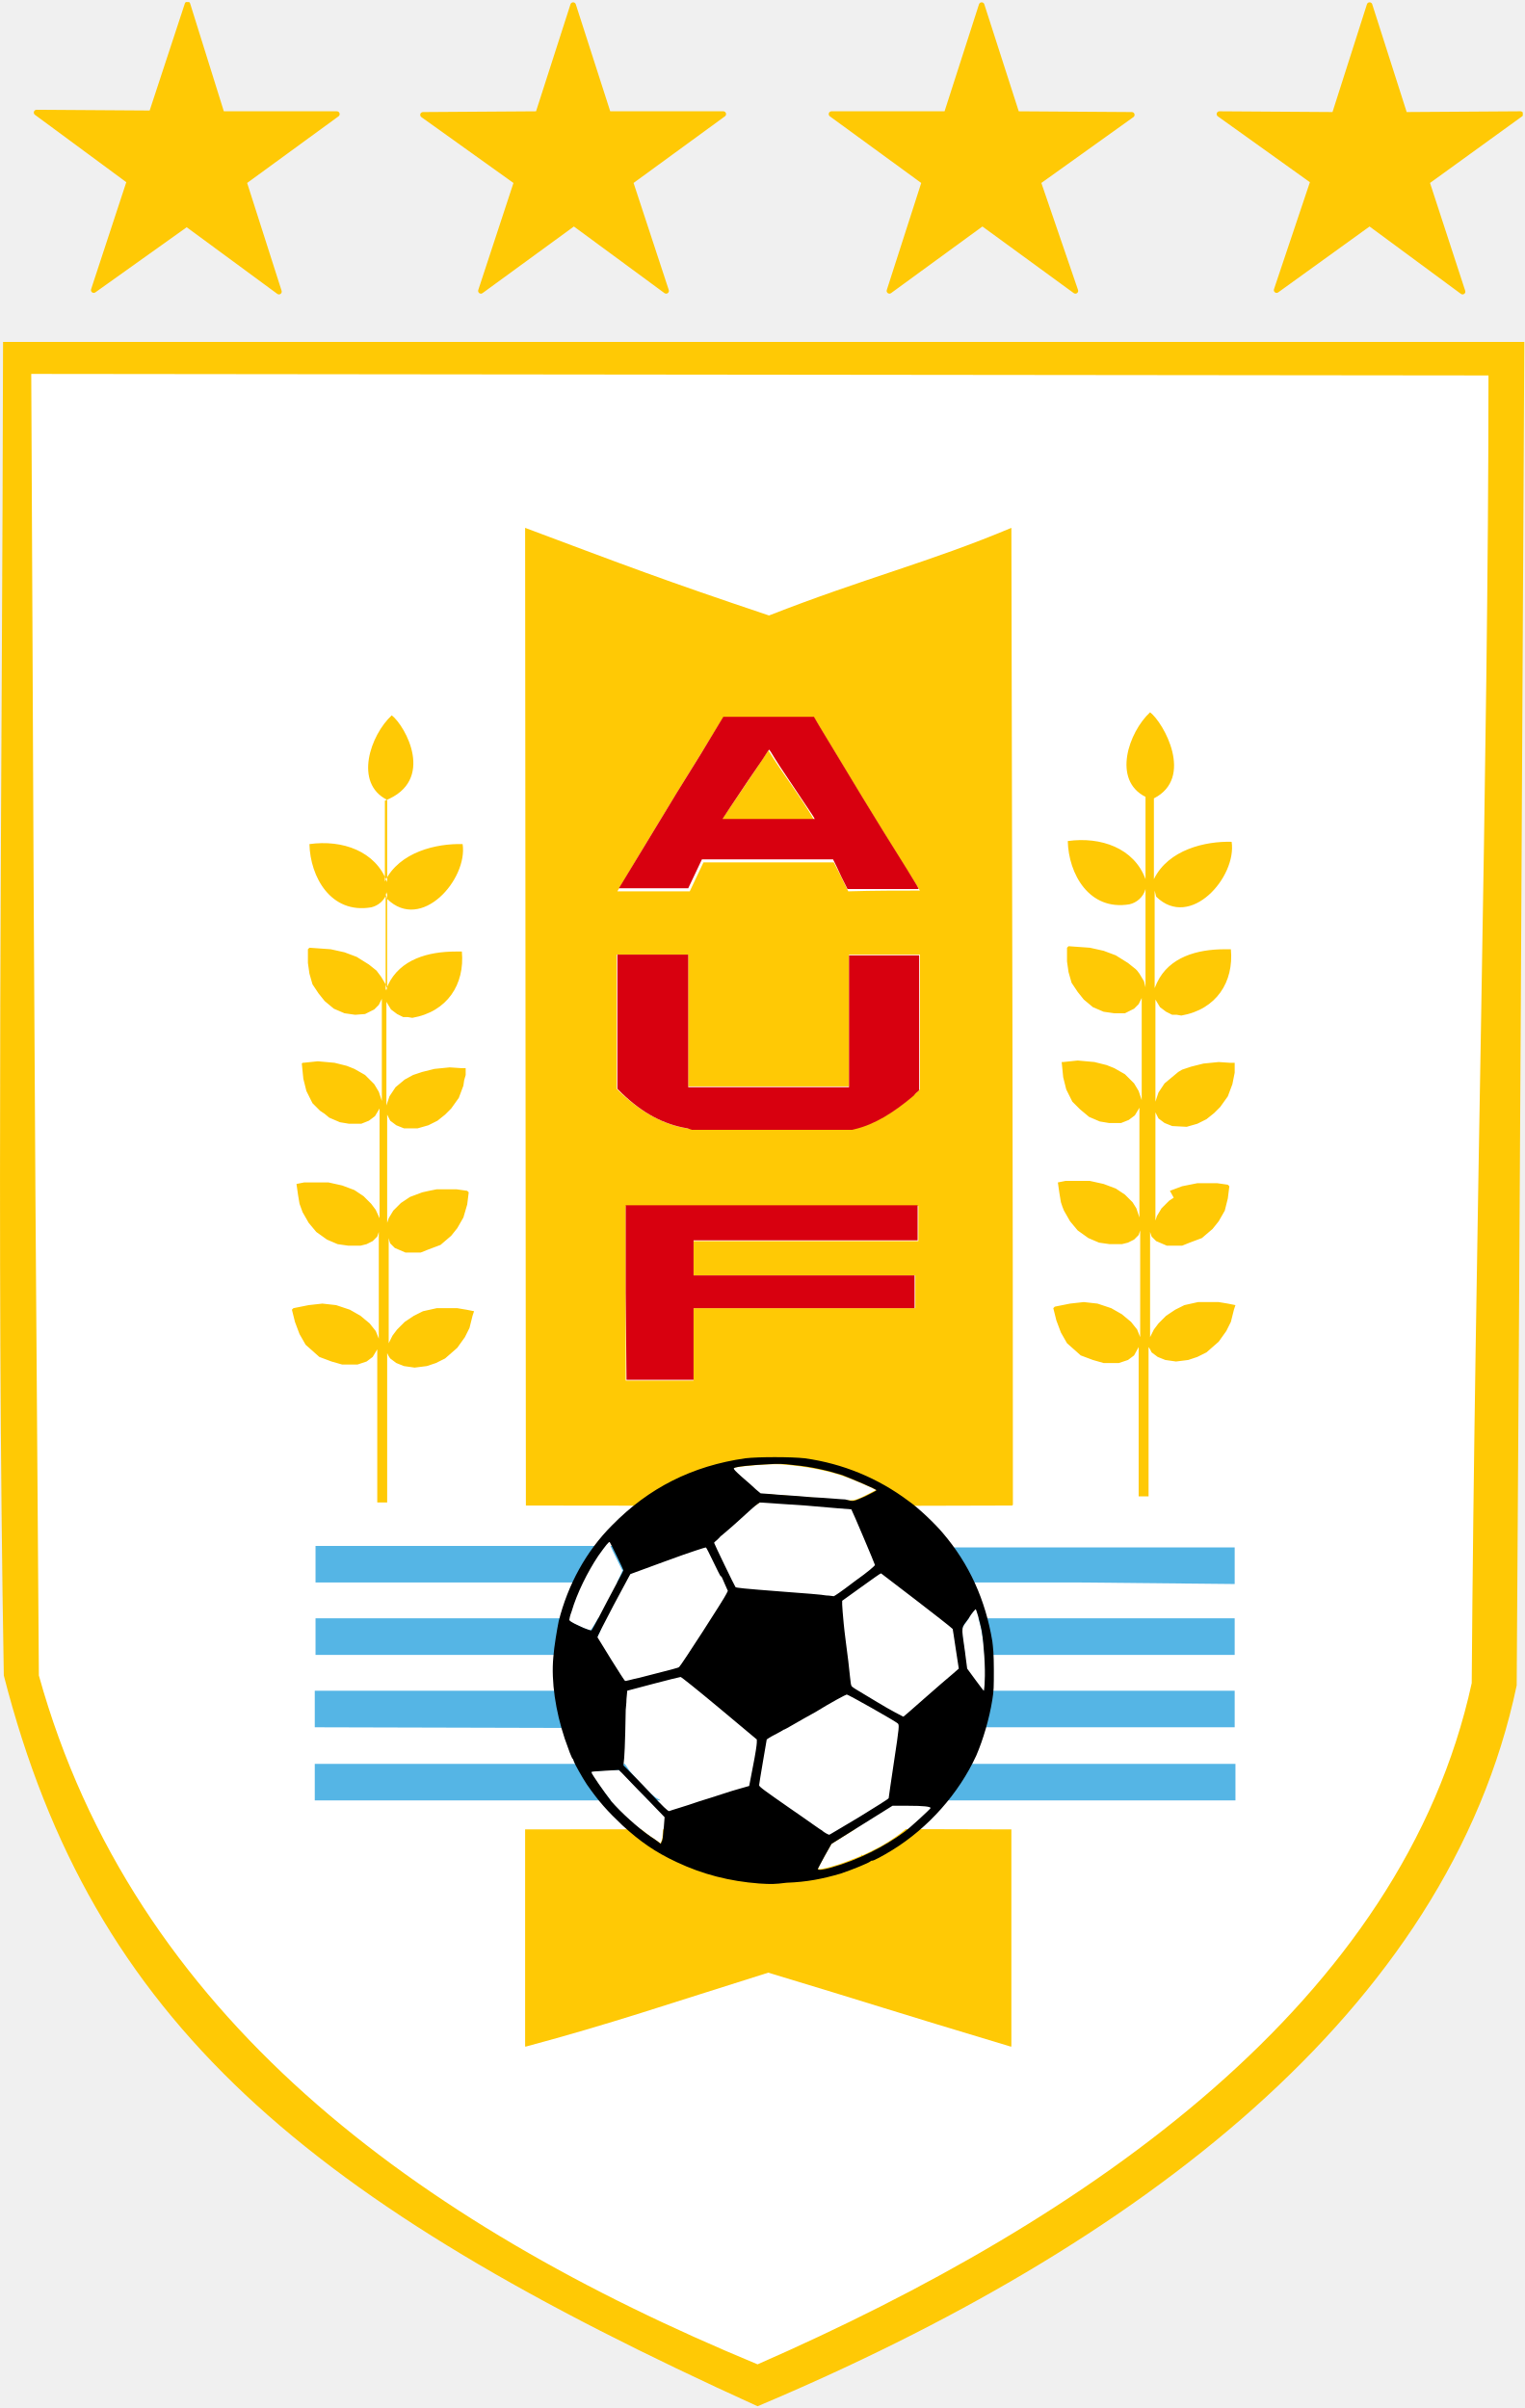
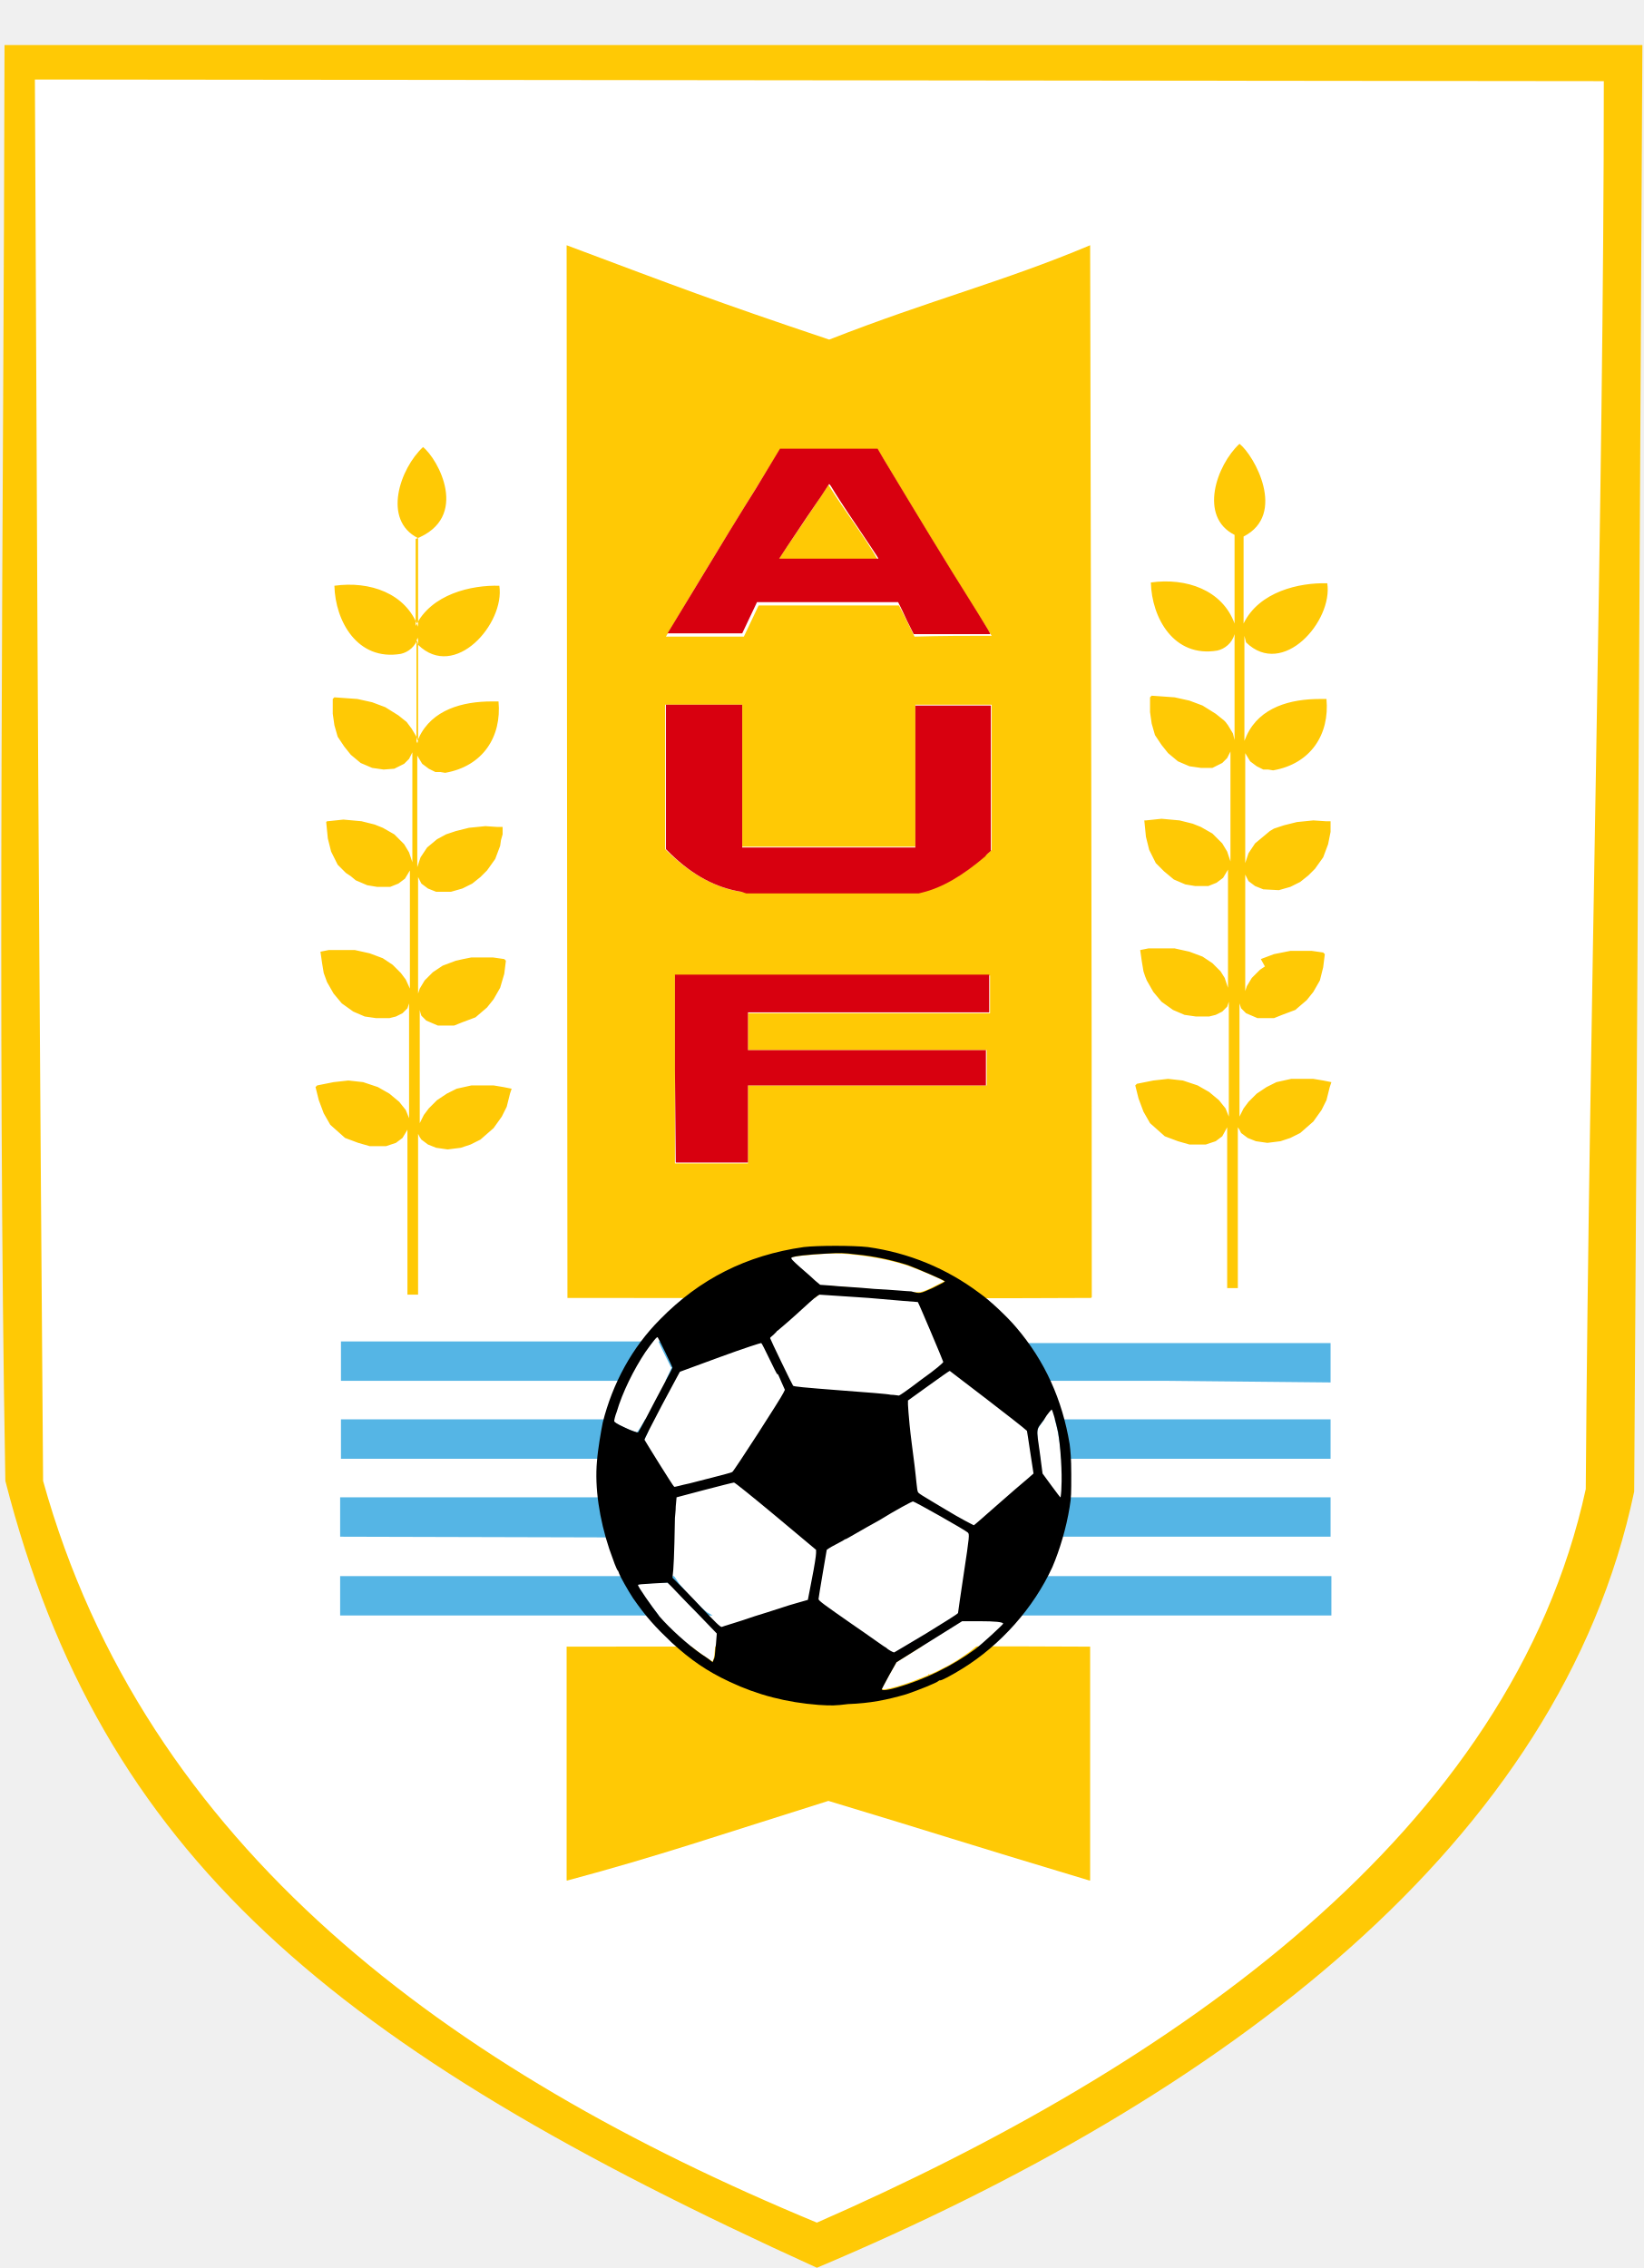
- <svg xmlns="http://www.w3.org/2000/svg" xmlns:xlink="http://www.w3.org/1999/xlink" viewBox="180.00 42.03 200.00 315.60" width="200" height="316" xml:space="preserve" id="katman_1" x="0" y="0" version="1.0">
-   <style data-source="https://football-logos.cc">.st0{fill:#fff}.st1{fill:#ffc905}.st3{fill:#d8000f}.st5{fill:#ffc905;stroke:#ffc905;stroke-width:.73;stroke-linejoin:round}</style>
-   <path d="M182.6 261.6c-.3-56.3.2-124.1-.7-173 69.4.4 122.8 0 195.5.5-.6 61.2-.2 107.6-1 173.9-8.6 35.5-60.9 79.3-96.2 91.5-61.3-13.4-94.2-81.6-97.6-92.9" class="st0" />
-   <path d="M279.4 357.6c-59-26.8-87.2-50.2-98.9-95.9-1-56.8-.2-118.2-.1-175H380c-.3 58.8-.6 117.5-1 176.3-9 42.9-50 73.7-99.6 94.6m93.7-94.9c.4-56.7 2.2-121.2 2.2-171.6l-191.2-.2c.3 56.3.2 65.7 1 170.8 12.4 44.6 49.4 71.8 94.3 90.4 43.6-19.1 84.6-47.6 93.7-89.4" class="st1" />
-   <path d="m248.9 111.1.1 128.3c21.3 0 42.5.1 63.8 0l.1-.1c0-40.9-.1-87.3-.2-128.2-10.7 4.5-19.3 6.6-31.8 11.5-14-4.7-18.4-6.4-32-11.5m82 24.2c-2.8 2.6-5 8.9-.6 11.1v10.8c-1.5-4.1-5.9-5.6-10.2-5 .1 4.3 2.8 9.2 8.1 8.3.9-.2 1.8-.9 2.1-2v12.9l-.1-.4-.1-.4-.3-.5-.3-.5-.3-.4-.2-.2-.5-.4-.5-.4-.8-.5-.8-.5-.8-.3-.8-.3-.9-.2-.9-.2-1.4-.1-1.4-.1-.1.1-.1.1v1.8l.1.7.1.7.2.7.2.7.4.6.4.6.4.5.4.5.6.5.6.5.7.3.7.3.7.1.7.1h1.4l.6-.3.6-.3.3-.3.3-.3.2-.4.2-.4v13.4l-.2-.6-.2-.6-.3-.5-.3-.5-.6-.6-.6-.6-.7-.4-.7-.4-.5-.2-.5-.2-.8-.2-.8-.2-1.1-.1-1.1-.1-1.9.2h-.2l.1 1 .1 1 .2.8.2.8.4.8.4.8.5.5.5.5.6.5.6.5.7.3.7.3.6.1.6.1h1.6l.5-.2.5-.2.4-.3.4-.3.3-.5.3-.5v14.4l-.2-.6-.2-.6-.5-.8-.5-.5-.5-.5-.6-.4-.6-.4-.8-.3-.8-.3-.9-.2-.9-.2h-3.2l-.5.1-.5.1.1.7.1.7.1.6.1.6.2.6.2.5.4.7.4.7.5.6.5.6.7.5.7.5.7.3.7.3.7.1.7.1h1.6l.4-.1.4-.1.4-.2.4-.2.3-.3.3-.3.1-.3.1-.3v14l-.2-.5-.2-.5-.4-.5-.4-.5-.6-.5-.6-.5-.7-.4-.7-.4-.9-.3-.9-.3-.9-.1-.9-.1-.9.1-.9.1-1 .2-1 .2-.2.2.2.8.2.8.3.8.3.8.4.7.4.7.9.8.9.8.8.3.8.3.7.2.7.2h2l.6-.2.6-.2.4-.3.4-.3.6-1.1v19.6h1.3v-19.6l.2.3.2.4.4.3.4.3.5.2.5.2.7.1.7.1.8-.1.8-.1.6-.2.6-.2.6-.3.6-.3.8-.7.8-.7.5-.7.5-.7.3-.6.3-.6.2-.8.2-.8.1-.3.1-.3-.5-.1-.5-.1-.6-.1-.6-.1h-2.7l-.9.2-.9.2-.6.3-.6.3-.6.4-.6.4-.5.5-.5.5-.3.4-.3.4-.5 1v-13.8l.1.3.1.3.3.3.3.3.7.3.7.3h2l.5-.2.5-.2.8-.3.8-.3.7-.6.7-.6.4-.5.4-.5.4-.7.4-.7.2-.8.2-.8.1-.8.1-.8-.1-.1-.1-.1-.7-.1-.7-.1h-2.6l-1 .2-1 .2-.8.3-.8.3.5.9-.6.4-.5.5-.5.5-.3.5-.3.5-.1.3-.1.3v-14.2l.2.4.2.4.4.3.4.3.5.2.5.2 1.9.1.7-.2.7-.2.6-.3.6-.3.5-.4.5-.4.8-.8.5-.7.5-.7.3-.8.3-.8.3-1.5v-1.3h-.6l-1.5-.1-1 .1-1 .1-.8.2-.8.2-.6.2-.6.2-.5.3-.6.5-.6.5-.6.5-.4.6-.4.6-.2.6-.2.6V173l.3.5.3.5.4.3.4.3.4.2.4.2h.6l.6.1c4.6-.8 6.9-4.4 6.5-8.7h-.8c-3.6 0-7.3 1-8.9 4.4l-.3.7v-12.8l.1.4.1.4c4.5 4.4 10.6-2.6 9.9-7.2-3.4-.1-8.3 1-10.2 4.9v-10.6c5.3-2.7 1.3-9.9-.5-11.3m-99.5.4c-2.8 2.6-5 8.9-.6 11.1v10.8c-1.5-4.1-5.9-5.6-10.2-5 .1 4.3 2.8 9.2 8.1 8.3.9-.2 1.8-.9 2.1-2v12.9l-.1-.4-.1-.4-.3-.5-.3-.5-.3-.4-.3-.4-.5-.4-.5-.4-.8-.5-.8-.5-.8-.3-.8-.3-.9-.2-.9-.2-1.4-.1-1.4-.1-.2.2v1.8l.2 1.4.2.7.2.7.4.6.4.6.4.5.4.5.6.5.6.5.7.3.7.3.7.1.7.1 1.3-.1.6-.3.6-.3.3-.3.3-.3.2-.4.2-.4v13.4l-.2-.6-.2-.6-.3-.5-.3-.5-.6-.6-.6-.6-.7-.4-.7-.4-.5-.2-.5-.2-.8-.2-.8-.2-1.1-.1-1.1-.1-1.9.2h-.1l-.1.1.1 1 .1 1 .2.8.2.8.4.8.4.8.5.5.5.5.6.4.6.5.7.3.7.3.6.1.6.1h1.6l.5-.2.5-.2.4-.3.4-.3.3-.5.3-.5v14.4l-.5-1.1-.3-.4-.3-.4-.5-.5-.5-.5-.6-.4-.6-.4-.8-.3-.8-.3-.9-.2-.9-.2h-3.2l-.5.1-.5.1.1.7.1.7.1.6.1.6.4 1.1.4.7.4.7.5.6.5.6.7.5.7.5.7.3.7.3.7.1.7.1h1.6l.4-.1.4-.1.4-.2.4-.2.3-.3.3-.3.1-.3.1-.3v14l-.2-.5-.2-.5-.4-.5-.4-.5-.6-.5-.6-.5-.7-.4-.7-.4-.9-.3-.9-.3-.9-.1-.9-.1-.9.1-.9.1-1 .2-1 .2-.2.2.2.8.2.8.3.8.3.8.4.7.4.7.9.8.9.8.8.3.8.3.7.2.7.2h2l.6-.2.6-.2.4-.3.4-.3.3-.5.3-.5V239h1.3v-19.6l.2.4.2.3.4.3.4.3.5.2.5.2.7.1.7.1.8-.1.8-.1.6-.2.6-.2.6-.3.6-.3.8-.7.8-.7.5-.7.5-.7.3-.6.3-.6.2-.8.2-.8.1-.3.1-.3-.5-.1-.5-.1-.6-.1-.6-.1h-2.7l-.9.2-.9.2-.6.3-.6.3-.6.4-.6.4-.5.5-.5.5-.3.4-.3.4-.5 1v-13.8l.1.4.1.3.3.3.3.3.7.3.7.3h2l.5-.2.5-.2.8-.3.8-.3.7-.6.7-.6.8-1 .4-.7.4-.7.5-1.7.1-.8.1-.8-.1-.1-.1-.1-.7-.1-.7-.1h-2.6l-1 .2-.9.2-.8.3-.8.3-.6.4-.6.4-.5.5-.5.5-.3.5-.3.5-.1.3-.1.3v-14.2l.4.8.4.3.4.3.5.2.5.2h1.8l.7-.2.7-.2.6-.3.6-.3.5-.4.5-.4.4-.4.4-.4.5-.7.5-.7.3-.8.3-.8.1-.7.2-.7v-.9h-.6l-1.5-.1-1 .1-1 .1-.8.2-.8.2-.6.2-.6.2-1.1.6-.6.5-.6.5-.4.6-.4.6-.2.6-.2.6v-13.6l.3.5.3.5.4.3.4.3.4.2.4.2h.6l.6.1c4.6-.8 6.9-4.4 6.5-8.7h-.8c-3.6 0-7.3 1-8.9 4.4l-.3.7V159l.1.4.1.4c4.5 4.4 10.6-2.6 9.9-7.2-3.4-.1-8.3 1-10.2 4.9v-10.6c6.7-2.6 2.7-9.8.9-11.2m43.5.3h11.9c5.3 8.8 8.1 13.5 13.9 22.7-2.8 0-6.1 0-9.4.1-.6-1.2-1.2-2.5-1.9-3.8h-17.1l-1.8 3.8H261c4.7-7.9 8.7-14.4 13.9-22.8m5.9 4.3c-1.8 2.8-4 6-6.1 9.1h12.1c-1.6-2.8-4-5.9-6-9.1M261 167.1h9.3v17.3h21.1v-17.3h9.3v17.7c-2.2 2-5.3 4.5-9 5.2h-20.8c-4-.4-7.3-2.6-10-5.3v-17.6zm1.1 33h38.4v4.6H271v4.5h29.1v4.3H271v9.5h-8.9zm-13.2 81.8v28.5h.1c11.2-3 18.4-5.5 31.8-9.7 13.6 4.1 15.8 4.9 31.8 9.7h.1v-28.5c-20.9-.1-42.6 0-63.8 0" class="st1" />
-   <path d="M266.7 278.1h-45.4v-4.8H262l.6.9.6.7.6.7.8.8.8.8.6.5zm52.7 0h-22.7l1-.8 1-.8.8-.9.8-.9.6-.7.6-.7h40.6v4.8zm-60.1-9.5-38-.1v-4.8H258l.1.8.1.8.2.9.2.9.3.7zm63.8-.1h-19l.2-.3.2-.3.3-1.2.3-1.2.1-.9.1-.9H342v4.8zm-65-9.5h-36.7v-4.8h37.9v.1l-.4 1.2-.4 1.2-.2 1.1zm83.9 0h-36.7l-.1-.6-.1-.6-.2-.7-.2-.7-.3-.9-.3-.9-.1-.4h38zm-80.1-9.5h-40.5v-4.8h45.2l-1.6 1.4-1.6 1.4zm59.9 0h-20.3l-.7-.8-.7-.8-1-1-1-1h-.2l-.6-.5-.6-.5H342v4.8z" style="fill:#55b5e5" />
-   <path d="M282.5 234c-1.5-.1-4.9.2-6 .4-.4.1-.4.1-.2.4.2.2 2.3 2.2 2.8 2.6.2.2.4.4.5.4.1.1.1.1.9.1 1.3.1 2.9.2 6.5.5 2.1.2 3.6.3 4 .3h.6c.4 0 .5 0 1-.2.6-.2 2.2-1.1 2.3-1.1 0 0 0-.1-.1-.1-.5-.3-2.4-1.1-3.7-1.6-2.3-.9-5.7-1.5-8.6-1.7m-2.8 5-.2.1c-.2.2-.6.5-2.2 1.9-1.8 1.6-2.5 2.2-2.7 2.3-.1 0-.1.1-.1.1l-.4.4-.3.3c0 .1.2.5.8 1.9 1.1 2.4 1.8 3.9 1.9 3.9.1.1.9.2 5.7.6 4.6.4 6.4.5 7 .6.3 0 .4 0 .8-.2.9-.6 3.9-2.9 4.6-3.5l.3-.2-.1-.3c-.4-.9-1.6-3.9-2.4-5.8-.4-1-.5-1.2-.6-1.3-.1 0-4.2-.3-11.4-.9zm-5.1 4.4q.15 0 0 0c.1.1.1.1 0 .1 0 .1-.1.1 0-.1-.1 0 0 0 0 0m-14.8.8c-.1.1-.7.7-1.5 1.9-1.1 1.5-2.1 3.6-2.9 5.5-.2.6-.4 1.1-.6 1.8-.1.4-.2.7-.2.8s-.1.2-.1.2c0 .1.2.2 1 .6.7.3 1.3.6 1.7.7.1 0 .2.1.2.1.1 0 .3-.3.9-1.3.8-1.4 2.9-5.4 3.3-6.4l.1-.2-.1-.1c-.2-.4-1.3-2.6-1.6-3.3-.1-.3-.1-.3-.2-.3m12.9.7-.6.2c-1 .3-2.6.9-7.4 2.6-1.1.4-2 .7-2 .7s-2.6 4.9-3 5.7c-.5 1-1.2 2.3-1.3 2.5l-.1.1.2.4c.6.9 2.1 3.4 2.9 4.7l.5.7h.1c.1 0 .6-.1 1.1-.3 2-.5 1.9-.5 1.9-.5 0-.1.1-.1.2 0l1.9-.4c1.5-.4 1.8-.5 2-.6.1-.1.2-.3.4-.6 1.3-2 3.2-4.9 4.4-6.8s1.3-2 1.5-2.3l.1-.2-.2-.5c-.3-.7-.5-1.1-.5-1.2 0 0 0-.1-.1-.1-.1-.1-.6-1-1-1.9-.4-1.1-.9-2-1-2.2m22.8 3.4c-.1 0-1.1.7-3.1 2.2-.8.6-1.5 1.1-1.7 1.2l-.3.2v.3c0 .2 0 .6.1 1 .1.9 1 9 1.1 9.5.1.4.1.4.7.8s3.9 2.3 5.6 3.2c.3.2.6.3.6.3.1 0 1.6-1.3 4.6-4 1.2-1 1.2-1.1 1.2-1.2s0-.1.1-.1h.1s.1-.1.3-.2.5-.4.7-.6l.4-.4-.2-1.5c-.3-2.1-.5-3.1-.6-3.5 0-.1 0-.1-.5-.5-2.1-1.5-9-6.7-9.1-6.7m-20.9.4q.15 0 0 0c.1.1.1.1 0 .1zm33.4 4.4c-.1 0-1.4 1.8-1.6 2.1-.2.4-.2.7 0 2.3.1.5.2 1.5.3 2.2l.2 1.2.7 1c.4.6.9 1.2 1.1 1.4s.3.4.3.4.1-.7.2-1.3v-3.3c-.1-1.6-.3-2.6-.5-3.7-.3-1.2-.6-2.3-.7-2.3m-38.8 8.7c-.1 0-.8.2-1.7.4l-5.2 1.3s-.1.5-.1 1.4v.7l.1.2.1.2-.1.1-.1.1v1c0 1.8-.2 4.7-.2 5.4v.7l.3.3 2.5 2.5c2.2 2.3 2.9 3 3.1 3.1.1.1.1 0 .3 0 .5-.1 2.1-.6 4.2-1.3 2-.6 2.1-.7 2.1-.7 0-.1.1-.1.1 0h.1s.9-.3 1.9-.6l1.8-.6.4-2.1c.5-3 .7-4 .6-4.1 0 0-3.2-2.7-6.1-5.1-1.6-1.3-3.3-2.7-3.7-3-.2.1-.4.1-.4.1m21.9 2.5-.2.1c-.5.3-2.4 1.3-5.2 2.9-1.7.9-2.7 1.5-2.9 1.6-.1.1-.2.1-.1.1 0 0 .1 0 .1.1s0 .1-.1.1c0 0-.1 0-.1-.1l-.3.1c-.1.1-.6.4-1 .6s-.8.4-.8.5c0 0-.3 1.7-.7 4.1-.3 1.8-.3 1.9-.3 2 .2.2.8.7 5.1 3.7 1.4 1 2.6 1.8 2.8 2s.3.2.3.2h.1c.1 0 .1 0 .1.1v.1s.5.3.6.4c.1 0 .2.1.2.1.1 0 .6-.3 1.7-1 1.5-.9 5.4-3.4 6-3.7.1-.1.2-.1.2-.2s.3-1.9.6-4c.8-5.3.8-5.5.6-5.7s-4.9-3-6.3-3.6zm-29.9 9.8h-.9c-2 .1-2.5.2-2.7.2-.1 0-.1 0-.1.1.1.4 1.8 2.7 2.8 3.9 1.2 1.4 3 3 4.6 4.2.4.3 1.3.9 1.6 1.1.1.1.2.1.2.1l.2-.6c0-.3.1-1.2.2-2v-.9c-.4-.5-5-5.2-5.5-5.8-.2-.1-.4-.3-.4-.3m35.9 4.7-4 2.5-4 2.5-.8 1.4c-.7 1.3-1 1.8-1 1.9h.1c.3.1 2.6-.5 4.5-1.3 1-.4 1.1-.4 1.1-.5s.1-.1.1 0 1.5-.7 2.5-1.2c1.2-.7 2.4-1.5 3.2-2.2 1-.8 3.2-2.8 3.2-2.9 0-.2-1-.2-3.4-.2z" class="st0" data-source="https://football-logos.cc" />
-   <path d="M279.6 289c-3.9-.3-7.4-1.2-10.8-2.8-2.8-1.3-4.8-2.7-7.1-4.8-2-1.9-3.1-3.1-4.7-5.4-.6-.9-1.6-2.7-1.7-3 0-.1-.1-.2-.1-.3-.2-.1-.6-1.3-1.1-2.7-1.2-3.6-1.8-7.5-1.5-10.7.1-1.4.5-3.7.7-4.7 1.2-4.8 3.6-9.2 7-12.6 4.8-4.9 10.5-7.8 17.5-8.8 1.7-.2 6-.2 7.8 0 5 .7 9.6 2.6 13.6 5.6 1.3.9 3.5 3 4.5 4.2 3.5 4.1 5.6 8.8 6.5 14.2.1.8.2 1.7.2 3.7 0 2.3 0 2.8-.2 4-.4 2.5-1.2 5.2-2.1 7.3-2.3 5-6.3 9.5-11 12.4-1.3.8-2.6 1.5-2.7 1.4 0 0-.1 0-.2.1-.2.2-2.4 1.1-3.9 1.6-2.4.7-4.4 1.1-7.1 1.2-1.6.2-2 .2-3.6.1m9.5-2.1c3.5-1 6.9-2.7 9.6-4.7.8-.6 3.4-3 3.4-3.1 0-.2-1-.3-2.9-.3h-2.1l-4 2.5-4 2.5-.9 1.6c-.5.9-.9 1.7-.9 1.7.1.2.7.1 1.8-.2m-22.2-3.6c.1-.3.1-1.1.2-1.7l.1-1.3-2.5-2.6c-1.4-1.4-2.7-2.8-3-3.1l-.5-.5-1.8.1c-1.5.1-1.8.1-1.8.2 0 .2 1.6 2.5 2.6 3.8 1.3 1.5 3.4 3.4 5.1 4.6.8.5 1.4 1 1.4 1s.1-.3.2-.5m25.8-3c2.1-1.3 3.9-2.4 3.9-2.5 0 0 .3-2.2.7-4.8.7-4.6.7-4.8.5-5-.3-.3-6.5-3.8-6.7-3.8-.1 0-2 1-4.1 2.3-2.2 1.2-4 2.3-4.1 2.3s-.2.1-.2.1-.5.3-1.1.6-1 .6-1 .6-1 5.8-1 6 .7.7 4 3c2.2 1.5 4.1 2.9 4.2 2.9.3.3.9.6 1 .6-.1.1 1.7-1 3.9-2.3m-20.9-2.1c2-.6 4.3-1.4 5.1-1.6l1.4-.4.5-2.6c.3-1.5.5-2.8.5-3.1v-.4l-4.9-4.1c-3-2.5-5-4.1-5.1-4.1s-1.7.4-3.6.9l-3.4.9-.1 1.1c0 .6-.1 1.2-.1 1.4 0 .6-.1 5.3-.2 6.3l-.1 1 .6.6c.3.3 1.7 1.7 2.9 3 1.7 1.8 2.3 2.4 2.5 2.4.2-.1 2-.6 4-1.3m29.5-13.5c1.6-1.4 3.2-2.8 3.7-3.2l.8-.7-.4-2.6c-.2-1.4-.4-2.6-.4-2.6-.6-.6-9.4-7.3-9.4-7.3-.1 0-1.2.8-2.6 1.8l-2.5 1.8v.5c0 .3.1 1.4.2 2.5s.4 3.3.6 4.9.3 3.1.4 3.2c0 .2.4.4 3.4 2.2 1.8 1.1 3.4 1.9 3.4 1.9 0 .1 1.3-1.1 2.8-2.4m7.9-2.3c.1-1.6-.1-4.8-.4-6.6-.3-1.4-.7-2.8-.8-2.8 0 0-.5.5-.9 1.2-1 1.4-1 .8-.5 4.3l.3 2.3 1.1 1.5c.6.8 1.1 1.5 1.1 1.4s.1-.6.1-1.3m-45.3-.4c4.3-1.1 5.1-1.3 5.2-1.4.2-.1 6-9.1 6.2-9.6l.2-.4-.4-.9c-.2-.5-.4-.9-.4-.9s0-.1-.1-.1-.5-.9-1-1.9-.9-1.9-1-1.9-2 .6-5 1.7l-4.9 1.8-2.2 4.1c-1.2 2.3-2.2 4.2-2.1 4.2.1.2 3.5 5.7 3.6 5.7 0 .1.9-.2 1.9-.4m-4.2-10.1c1.1-2.1 2.1-3.9 2.1-4s-1.7-3.6-1.8-3.7-.5.4-1.5 1.8c-1.4 2.1-2.8 4.9-3.5 7.3-.2.5-.3 1-.3 1.1s.2.3 1.3.8c.8.4 1.5.6 1.6.6 0 0 .3-.4 2.1-3.9m32.5-2.6c1.7-1.2 2.6-2 2.6-2.1s-3-7.2-3.1-7.3c0 0-2.7-.2-6-.5l-6-.4-.3.2c-.2.1-1.3 1.1-2.5 2.2s-2.2 1.9-2.3 2c-.1 0-.1.1-.1.1l-.4.4c-.2.2-.4.3-.4.4s2.7 5.7 2.8 5.8 1 .2 6.2.6c2.7.2 5.3.4 5.7.5.4 0 .9.1 1 .1.2-.1.7-.4 2.8-2m1.3-11.1c.8-.4 1.4-.7 1.5-.8s-3.2-1.5-4.5-2c-1.9-.6-4.1-1.1-6.3-1.3-1.6-.2-2-.2-3.7-.1-2 .1-4 .3-4.2.5-.1.1.2.4 1.1 1.2.7.6 1.5 1.3 1.8 1.6l.6.5 1.4.1c.8.1 3.1.2 5.2.4 2.1.1 4.1.3 4.5.3 1.1.3 1 .3 2.6-.4" />
-   <path d="M261.2 158.4c.1-.2 1.9-3.1 4-6.6s5.1-8.4 6.8-11.1l2.9-4.8h11.9l.7 1.2c4.4 7.3 7.1 11.8 11.5 18.8 1.3 2.1 1.6 2.6 1.5 2.6h-9.3l-.8-1.6c-.4-.9-.8-1.7-.9-1.9l-.2-.4h-17.2l-.9 1.9-.9 1.9H261zm25.7-9.1c0-.1-1.1-1.7-2.5-3.8-1.7-2.5-2.6-3.9-3.2-4.9-.1-.2-.3-.4-.3-.4s-.3.4-.6.9-1.3 1.9-2.1 3.1c-1.9 2.8-3.4 5.1-3.4 5.1h12.1M270.2 189.9c-3.1-.5-5.9-2-8.6-4.6l-.6-.6v-17.6h9.3v17.4h21.1v-17.3h9.2v17.7l-.1.1c-.1.1-.4.3-.6.6-2.7 2.3-5.2 3.8-7.7 4.4l-.4.1h-21zM262.1 211.5V200h38.3v4.6H271v4.6h29v4.3h-29v9.4h-8.8z" class="st3" />
+ <svg xmlns="http://www.w3.org/2000/svg" xmlns:xlink="http://www.w3.org/1999/xlink" viewBox="180.00 81.21 200.00 276.42" width="200" height="276" xml:space="preserve" id="katman_1" x="0" y="0" version="1.0">
  <defs>
-     <path id="SVGID_1_" d="M184.4 42.1h195.4v38.4H184.4z" />
+     <clipPath id="sem-estrelas">
+       <path clip-rule="evenodd" d="M180 42.03H380V357.6H180ZM204.58 38.56L210.18 55.92L228.28 55.92L213.64 66.64L219.23 84.00L204.58 73.27L189.94 84.00L195.53 66.64L180.89 55.92L198.99 55.92ZM255.17 38.76L260.78 55.96L278.96 55.96L264.26 66.60L269.87 83.80L255.17 73.17L240.46 83.80L246.08 66.60L231.37 55.96L249.55 55.96ZM308.83 38.76L314.45 55.96L332.63 55.96L317.92 66.60L323.54 83.80L308.83 73.17L294.13 83.80L299.74 66.60L285.04 55.96L303.22 55.96ZM359.67 38.75L365.28 56.02L383.46 56.02L368.76 66.70L374.37 83.98L359.67 73.30L344.96 83.98L350.58 66.70L335.87 56.02L354.05 56.02Z" />
+     </clipPath>
  </defs>
-   <clipPath id="SVGID_2_">
-     <use xlink:href="#SVGID_1_" style="overflow:visible" />
-   </clipPath>
-   <g style="clip-path:url(#SVGID_2_)" data-source="https://football-logos.cc">
-     <path d="m379.5 56.8-12.3 8.9 4.7 14.4-12.2-9-12.2 8.8 4.8-14.3-12.3-8.8 15.1.1 4.6-14.4 4.6 14.4zM321.1 80l-12.2-8.9-12.2 8.9 4.6-14.3-12.2-8.9h15.1l4.6-14.3 4.6 14.3 15.1.1-12.3 8.8zM255.3 71.1 243.1 80l4.7-14.3-12.3-8.8 15.1-.1 4.6-14.3 4.6 14.3h15.1l-12.2 8.9 4.7 14.3zM192.3 79.9l4.7-14.3-12.2-9 15.1.1 4.7-14.3 4.5 14.4h15.1L212 65.7l4.6 14.4-12.1-8.9z" class="st5" />
+   <g clip-path="url(#sem-estrelas)">
+     <style data-source="https://football-logos.cc">.st0{fill:#fff}.st1{fill:#ffc905}.st3{fill:#d8000f}.st5{fill:#ffc905;stroke:#ffc905;stroke-width:.73;stroke-linejoin:round}</style>
+     <path d="M182.6 261.6c-.3-56.3.2-124.1-.7-173 69.4.4 122.8 0 195.5.5-.6 61.2-.2 107.6-1 173.9-8.6 35.5-60.9 79.3-96.2 91.5-61.3-13.4-94.2-81.6-97.6-92.9" class="st0" />
+     <path d="M279.4 357.6c-59-26.8-87.2-50.2-98.9-95.9-1-56.8-.2-118.2-.1-175H380c-.3 58.8-.6 117.5-1 176.3-9 42.9-50 73.7-99.6 94.6m93.7-94.9c.4-56.7 2.2-121.2 2.2-171.6l-191.2-.2c.3 56.3.2 65.7 1 170.8 12.4 44.6 49.4 71.8 94.3 90.4 43.6-19.1 84.6-47.6 93.7-89.4" class="st1" />
+     <path d="m248.9 111.1.1 128.3c21.3 0 42.5.1 63.8 0l.1-.1c0-40.9-.1-87.3-.2-128.2-10.7 4.5-19.3 6.6-31.8 11.5-14-4.7-18.4-6.4-32-11.5m82 24.2c-2.8 2.6-5 8.9-.6 11.1v10.8c-1.5-4.1-5.9-5.6-10.2-5 .1 4.3 2.8 9.2 8.1 8.3.9-.2 1.8-.9 2.1-2v12.9l-.1-.4-.1-.4-.3-.5-.3-.5-.3-.4-.2-.2-.5-.4-.5-.4-.8-.5-.8-.5-.8-.3-.8-.3-.9-.2-.9-.2-1.4-.1-1.4-.1-.1.1-.1.1v1.8l.1.7.1.7.2.7.2.7.4.6.4.6.4.5.4.5.6.5.6.5.7.3.7.3.7.1.7.1h1.4l.6-.3.6-.3.3-.3.3-.3.2-.4.2-.4v13.4l-.2-.6-.2-.6-.3-.5-.3-.5-.6-.6-.6-.6-.7-.4-.7-.4-.5-.2-.5-.2-.8-.2-.8-.2-1.1-.1-1.1-.1-1.9.2h-.2l.1 1 .1 1 .2.8.2.8.4.8.4.8.5.5.5.5.6.5.6.5.7.3.7.3.6.1.6.1h1.6l.5-.2.5-.2.4-.3.4-.3.3-.5.3-.5v14.4l-.2-.6-.2-.6-.5-.8-.5-.5-.5-.5-.6-.4-.6-.4-.8-.3-.8-.3-.9-.2-.9-.2h-3.2l-.5.1-.5.1.1.7.1.7.1.6.1.6.2.6.2.5.4.7.4.7.5.6.5.6.7.5.7.5.7.3.7.3.7.1.7.1h1.6l.4-.1.4-.1.4-.2.4-.2.3-.3.3-.3.1-.3.1-.3v14l-.2-.5-.2-.5-.4-.5-.4-.5-.6-.5-.6-.5-.7-.4-.7-.4-.9-.3-.9-.3-.9-.1-.9-.1-.9.1-.9.1-1 .2-1 .2-.2.2.2.8.2.8.3.8.3.8.4.7.4.7.9.8.9.8.8.3.8.3.7.2.7.2h2l.6-.2.6-.2.4-.3.4-.3.6-1.1v19.6h1.3v-19.6l.2.3.2.4.4.3.4.3.5.2.5.2.7.1.7.1.8-.1.8-.1.6-.2.6-.2.6-.3.6-.3.8-.7.8-.7.5-.7.5-.7.3-.6.3-.6.2-.8.2-.8.1-.3.1-.3-.5-.1-.5-.1-.6-.1-.6-.1h-2.7l-.9.2-.9.2-.6.3-.6.3-.6.4-.6.4-.5.5-.5.5-.3.4-.3.4-.5 1v-13.8l.1.3.1.3.3.3.3.3.7.3.7.3h2l.5-.2.5-.2.8-.3.8-.3.7-.6.7-.6.4-.5.4-.5.4-.7.4-.7.2-.8.2-.8.1-.8.1-.8-.1-.1-.1-.1-.7-.1-.7-.1h-2.6l-1 .2-1 .2-.8.3-.8.3.5.9-.6.4-.5.5-.5.5-.3.5-.3.5-.1.3-.1.3v-14.2l.2.4.2.4.4.3.4.3.5.2.5.2 1.9.1.7-.2.7-.2.6-.3.6-.3.5-.4.5-.4.8-.8.5-.7.5-.7.3-.8.3-.8.3-1.5v-1.3h-.6l-1.5-.1-1 .1-1 .1-.8.2-.8.2-.6.2-.6.2-.5.3-.6.5-.6.5-.6.5-.4.6-.4.6-.2.6-.2.6V173l.3.5.3.5.4.3.4.3.4.2.4.2h.6l.6.1c4.6-.8 6.9-4.4 6.5-8.7h-.8c-3.6 0-7.3 1-8.9 4.4l-.3.7v-12.8l.1.4.1.4c4.5 4.4 10.6-2.6 9.9-7.2-3.4-.1-8.3 1-10.2 4.9v-10.6c5.3-2.7 1.3-9.9-.5-11.3m-99.5.4c-2.8 2.6-5 8.9-.6 11.1v10.8c-1.5-4.1-5.9-5.6-10.2-5 .1 4.3 2.8 9.2 8.1 8.3.9-.2 1.8-.9 2.1-2v12.9l-.1-.4-.1-.4-.3-.5-.3-.5-.3-.4-.3-.4-.5-.4-.5-.4-.8-.5-.8-.5-.8-.3-.8-.3-.9-.2-.9-.2-1.4-.1-1.4-.1-.2.2v1.8l.2 1.4.2.7.2.7.4.6.4.6.4.5.4.5.6.5.6.5.7.3.7.3.7.1.7.1 1.3-.1.6-.3.6-.3.3-.3.3-.3.2-.4.2-.4v13.4l-.2-.6-.2-.6-.3-.5-.3-.5-.6-.6-.6-.6-.7-.4-.7-.4-.5-.2-.5-.2-.8-.2-.8-.2-1.1-.1-1.1-.1-1.9.2h-.1l-.1.1.1 1 .1 1 .2.8.2.8.4.8.4.8.5.5.5.5.6.4.6.5.7.3.7.3.6.1.6.1h1.6l.5-.2.5-.2.4-.3.4-.3.3-.5.3-.5v14.4l-.5-1.1-.3-.4-.3-.4-.5-.5-.5-.5-.6-.4-.6-.4-.8-.3-.8-.3-.9-.2-.9-.2h-3.2l-.5.1-.5.1.1.7.1.7.1.6.1.6.4 1.1.4.7.4.7.5.6.5.6.7.5.7.5.7.3.7.3.7.1.7.1h1.6l.4-.1.4-.1.4-.2.4-.2.3-.3.3-.3.1-.3.1-.3v14l-.2-.5-.2-.5-.4-.5-.4-.5-.6-.5-.6-.5-.7-.4-.7-.4-.9-.3-.9-.3-.9-.1-.9-.1-.9.1-.9.1-1 .2-1 .2-.2.2.2.8.2.8.3.8.3.8.4.7.4.7.9.8.9.8.8.3.8.3.7.2.7.2h2l.6-.2.6-.2.4-.3.4-.3.3-.5.3-.5V239h1.3v-19.6l.2.4.2.3.4.3.4.3.5.2.5.2.7.1.7.1.8-.1.8-.1.6-.2.6-.2.6-.3.6-.3.8-.7.8-.7.5-.7.5-.7.3-.6.3-.6.2-.8.2-.8.1-.3.1-.3-.5-.1-.5-.1-.6-.1-.6-.1h-2.7l-.9.2-.9.2-.6.3-.6.3-.6.4-.6.4-.5.5-.5.5-.3.4-.3.4-.5 1v-13.8l.1.4.1.3.3.3.3.3.7.3.7.3h2l.5-.2.5-.2.8-.3.8-.3.7-.6.7-.6.8-1 .4-.7.4-.7.5-1.7.1-.8.1-.8-.1-.1-.1-.1-.7-.1-.7-.1h-2.6l-1 .2-.9.2-.8.3-.8.3-.6.4-.6.4-.5.5-.5.5-.3.5-.3.5-.1.3-.1.3v-14.2l.4.8.4.3.4.3.5.2.5.2h1.8l.7-.2.7-.2.6-.3.6-.3.5-.4.5-.4.4-.4.4-.4.5-.7.5-.7.3-.8.3-.8.1-.7.2-.7v-.9h-.6l-1.5-.1-1 .1-1 .1-.8.2-.8.2-.6.2-.6.2-1.1.6-.6.5-.6.5-.4.6-.4.6-.2.6-.2.6v-13.6l.3.5.3.5.4.3.4.3.4.2.4.2h.6l.6.1c4.6-.8 6.9-4.4 6.5-8.7h-.8c-3.6 0-7.3 1-8.9 4.4l-.3.7V159l.1.4.1.4c4.5 4.4 10.6-2.6 9.9-7.2-3.4-.1-8.3 1-10.2 4.9v-10.6c6.7-2.6 2.7-9.8.9-11.2m43.5.3h11.9c5.3 8.8 8.1 13.5 13.9 22.7-2.8 0-6.1 0-9.4.1-.6-1.2-1.2-2.5-1.9-3.8h-17.1l-1.8 3.8H261c4.7-7.9 8.7-14.4 13.9-22.8m5.9 4.3c-1.8 2.8-4 6-6.1 9.1h12.1c-1.6-2.8-4-5.9-6-9.1M261 167.1h9.3v17.3h21.1v-17.3h9.3v17.7c-2.2 2-5.3 4.5-9 5.2h-20.8c-4-.4-7.3-2.6-10-5.3v-17.6zm1.1 33h38.4v4.6H271v4.5h29.1v4.3H271v9.5h-8.9zm-13.2 81.8v28.5h.1c11.2-3 18.4-5.5 31.8-9.7 13.6 4.1 15.8 4.9 31.8 9.7h.1v-28.5c-20.9-.1-42.6 0-63.8 0" class="st1" />
+     <path d="M266.7 278.1h-45.4v-4.8H262l.6.9.6.7.6.7.8.8.8.8.6.5zm52.7 0h-22.7l1-.8 1-.8.8-.9.8-.9.6-.7.6-.7h40.6v4.8zm-60.1-9.5-38-.1v-4.8H258l.1.8.1.8.2.9.2.9.3.7zm63.8-.1h-19l.2-.3.2-.3.3-1.2.3-1.2.1-.9.1-.9H342v4.8zm-65-9.5h-36.7v-4.8h37.9v.1l-.4 1.2-.4 1.2-.2 1.1zm83.9 0h-36.7l-.1-.6-.1-.6-.2-.7-.2-.7-.3-.9-.3-.9-.1-.4h38zm-80.1-9.5h-40.5v-4.8h45.2l-1.6 1.4-1.6 1.4zm59.9 0h-20.3l-.7-.8-.7-.8-1-1-1-1h-.2l-.6-.5-.6-.5H342v4.8z" style="fill:#55b5e5" />
+     <path d="M282.5 234c-1.5-.1-4.9.2-6 .4-.4.1-.4.1-.2.4.2.2 2.3 2.2 2.8 2.6.2.2.4.4.5.4.1.1.1.1.9.1 1.3.1 2.9.2 6.5.5 2.1.2 3.6.3 4 .3h.6c.4 0 .5 0 1-.2.6-.2 2.2-1.1 2.3-1.1 0 0 0-.1-.1-.1-.5-.3-2.4-1.1-3.7-1.6-2.3-.9-5.7-1.5-8.6-1.7m-2.8 5-.2.1c-.2.2-.6.5-2.2 1.9-1.8 1.6-2.5 2.2-2.7 2.3-.1 0-.1.1-.1.1l-.4.4-.3.3c0 .1.2.5.8 1.9 1.1 2.4 1.8 3.9 1.9 3.9.1.1.9.2 5.7.6 4.6.4 6.4.5 7 .6.3 0 .4 0 .8-.2.9-.6 3.9-2.9 4.6-3.5l.3-.2-.1-.3c-.4-.9-1.6-3.9-2.4-5.8-.4-1-.5-1.2-.6-1.3-.1 0-4.2-.3-11.4-.9zm-5.1 4.4q.15 0 0 0c.1.1.1.1 0 .1 0 .1-.1.1 0-.1-.1 0 0 0 0 0m-14.8.8c-.1.1-.7.7-1.5 1.9-1.1 1.5-2.1 3.6-2.9 5.5-.2.6-.4 1.1-.6 1.8-.1.4-.2.7-.2.8s-.1.2-.1.2c0 .1.2.2 1 .6.7.3 1.3.6 1.7.7.1 0 .2.1.2.1.1 0 .3-.3.9-1.3.8-1.4 2.9-5.4 3.3-6.4l.1-.2-.1-.1c-.2-.4-1.3-2.6-1.6-3.3-.1-.3-.1-.3-.2-.3m12.9.7-.6.2c-1 .3-2.6.9-7.4 2.6-1.1.4-2 .7-2 .7s-2.6 4.9-3 5.7c-.5 1-1.2 2.3-1.3 2.5l-.1.1.2.4c.6.9 2.1 3.4 2.9 4.7l.5.7h.1c.1 0 .6-.1 1.1-.3 2-.5 1.9-.5 1.9-.5 0-.1.1-.1.2 0l1.9-.4c1.5-.4 1.8-.5 2-.6.1-.1.2-.3.4-.6 1.3-2 3.2-4.9 4.4-6.8s1.3-2 1.5-2.3l.1-.2-.2-.5c-.3-.7-.5-1.1-.5-1.2 0 0 0-.1-.1-.1-.1-.1-.6-1-1-1.9-.4-1.1-.9-2-1-2.2m22.8 3.4c-.1 0-1.1.7-3.1 2.2-.8.6-1.5 1.1-1.7 1.2l-.3.2v.3c0 .2 0 .6.1 1 .1.9 1 9 1.1 9.5.1.4.1.4.7.8s3.9 2.3 5.6 3.2c.3.2.6.3.6.3.1 0 1.6-1.3 4.6-4 1.2-1 1.2-1.1 1.2-1.2s0-.1.1-.1h.1s.1-.1.3-.2.5-.4.7-.6l.4-.4-.2-1.5c-.3-2.1-.5-3.1-.6-3.5 0-.1 0-.1-.5-.5-2.1-1.5-9-6.7-9.1-6.7m-20.9.4q.15 0 0 0c.1.1.1.1 0 .1zm33.4 4.4c-.1 0-1.4 1.8-1.6 2.1-.2.4-.2.7 0 2.3.1.5.2 1.5.3 2.2l.2 1.2.7 1c.4.6.9 1.2 1.1 1.4s.3.4.3.4.1-.7.2-1.3v-3.3c-.1-1.6-.3-2.6-.5-3.7-.3-1.2-.6-2.3-.7-2.3m-38.8 8.7c-.1 0-.8.2-1.7.4l-5.2 1.3s-.1.5-.1 1.4v.7l.1.2.1.2-.1.1-.1.1v1c0 1.8-.2 4.7-.2 5.4v.7l.3.3 2.5 2.5c2.2 2.3 2.9 3 3.1 3.1.1.1.1 0 .3 0 .5-.1 2.1-.6 4.2-1.3 2-.6 2.1-.7 2.1-.7 0-.1.1-.1.1 0h.1s.9-.3 1.9-.6l1.8-.6.4-2.1c.5-3 .7-4 .6-4.1 0 0-3.2-2.7-6.1-5.1-1.6-1.3-3.3-2.7-3.7-3-.2.1-.4.1-.4.1m21.9 2.5-.2.1c-.5.3-2.4 1.3-5.2 2.9-1.7.9-2.7 1.5-2.9 1.6-.1.1-.2.1-.1.1 0 0 .1 0 .1.1s0 .1-.1.1c0 0-.1 0-.1-.1l-.3.1c-.1.1-.6.4-1 .6s-.8.4-.8.5c0 0-.3 1.7-.7 4.1-.3 1.8-.3 1.9-.3 2 .2.2.8.7 5.1 3.7 1.4 1 2.6 1.8 2.8 2s.3.2.3.2h.1c.1 0 .1 0 .1.1v.1s.5.3.6.4c.1 0 .2.1.2.1.1 0 .6-.3 1.7-1 1.5-.9 5.4-3.4 6-3.7.1-.1.2-.1.2-.2s.3-1.9.6-4c.8-5.3.8-5.5.6-5.7s-4.9-3-6.3-3.6zm-29.9 9.8h-.9c-2 .1-2.5.2-2.7.2-.1 0-.1 0-.1.1.1.4 1.8 2.7 2.8 3.9 1.2 1.4 3 3 4.6 4.2.4.3 1.3.9 1.6 1.1.1.1.2.1.2.1l.2-.6c0-.3.1-1.2.2-2v-.9c-.4-.5-5-5.2-5.5-5.8-.2-.1-.4-.3-.4-.3m35.9 4.7-4 2.5-4 2.5-.8 1.4c-.7 1.3-1 1.8-1 1.9h.1c.3.1 2.6-.5 4.5-1.3 1-.4 1.1-.4 1.1-.5s.1-.1.1 0 1.5-.7 2.5-1.2c1.2-.7 2.4-1.5 3.2-2.2 1-.8 3.2-2.8 3.2-2.9 0-.2-1-.2-3.4-.2z" class="st0" data-source="https://football-logos.cc" />
+     <path d="M279.6 289c-3.9-.3-7.4-1.2-10.8-2.8-2.8-1.3-4.8-2.7-7.1-4.8-2-1.9-3.1-3.1-4.7-5.4-.6-.9-1.6-2.7-1.7-3 0-.1-.1-.2-.1-.3-.2-.1-.6-1.3-1.1-2.7-1.2-3.6-1.8-7.5-1.5-10.7.1-1.4.5-3.7.7-4.7 1.2-4.8 3.6-9.2 7-12.6 4.8-4.9 10.5-7.8 17.5-8.8 1.7-.2 6-.2 7.8 0 5 .7 9.6 2.6 13.6 5.6 1.3.9 3.5 3 4.5 4.2 3.5 4.1 5.6 8.8 6.5 14.2.1.8.2 1.7.2 3.7 0 2.3 0 2.8-.2 4-.4 2.5-1.2 5.2-2.1 7.3-2.3 5-6.3 9.5-11 12.4-1.3.8-2.6 1.5-2.7 1.4 0 0-.1 0-.2.1-.2.2-2.4 1.1-3.9 1.6-2.4.7-4.4 1.1-7.1 1.2-1.6.2-2 .2-3.6.1m9.5-2.1c3.5-1 6.9-2.7 9.6-4.7.8-.6 3.4-3 3.4-3.1 0-.2-1-.3-2.9-.3h-2.1l-4 2.5-4 2.5-.9 1.6c-.5.9-.9 1.7-.9 1.7.1.2.7.1 1.8-.2m-22.2-3.6c.1-.3.1-1.1.2-1.7l.1-1.3-2.5-2.6c-1.4-1.4-2.7-2.8-3-3.1l-.5-.5-1.8.1c-1.5.1-1.8.1-1.8.2 0 .2 1.6 2.5 2.6 3.8 1.3 1.5 3.4 3.4 5.1 4.6.8.5 1.4 1 1.4 1s.1-.3.2-.5m25.8-3c2.1-1.3 3.9-2.4 3.9-2.5 0 0 .3-2.2.7-4.8.7-4.6.7-4.8.5-5-.3-.3-6.5-3.8-6.7-3.8-.1 0-2 1-4.1 2.3-2.2 1.2-4 2.3-4.1 2.3s-.2.1-.2.1-.5.3-1.1.6-1 .6-1 .6-1 5.8-1 6 .7.7 4 3c2.2 1.5 4.1 2.9 4.2 2.9.3.3.9.6 1 .6-.1.1 1.7-1 3.9-2.3m-20.9-2.1c2-.6 4.3-1.4 5.1-1.6l1.4-.4.5-2.6c.3-1.5.5-2.8.5-3.1v-.4l-4.9-4.1c-3-2.5-5-4.1-5.1-4.1s-1.7.4-3.6.9l-3.4.9-.1 1.1c0 .6-.1 1.2-.1 1.4 0 .6-.1 5.3-.2 6.3l-.1 1 .6.6c.3.3 1.7 1.7 2.9 3 1.7 1.8 2.3 2.4 2.5 2.4.2-.1 2-.6 4-1.3m29.5-13.5c1.6-1.4 3.2-2.8 3.7-3.2l.8-.7-.4-2.6c-.2-1.4-.4-2.6-.4-2.6-.6-.6-9.4-7.3-9.4-7.3-.1 0-1.2.8-2.6 1.8l-2.5 1.8v.5c0 .3.1 1.4.2 2.5s.4 3.3.6 4.9.3 3.1.4 3.2c0 .2.4.4 3.4 2.2 1.8 1.1 3.4 1.9 3.4 1.9 0 .1 1.3-1.1 2.8-2.4m7.9-2.3c.1-1.6-.1-4.8-.4-6.6-.3-1.4-.7-2.8-.8-2.8 0 0-.5.5-.9 1.2-1 1.4-1 .8-.5 4.3l.3 2.3 1.1 1.5c.6.8 1.1 1.5 1.1 1.4s.1-.6.1-1.3m-45.3-.4c4.3-1.1 5.1-1.3 5.2-1.4.2-.1 6-9.1 6.2-9.6l.2-.4-.4-.9c-.2-.5-.4-.9-.4-.9s0-.1-.1-.1-.5-.9-1-1.9-.9-1.9-1-1.9-2 .6-5 1.7l-4.9 1.8-2.2 4.1c-1.2 2.3-2.2 4.2-2.1 4.2.1.2 3.5 5.7 3.6 5.7 0 .1.9-.2 1.9-.4m-4.2-10.1c1.1-2.1 2.1-3.9 2.1-4s-1.7-3.6-1.8-3.7-.5.4-1.5 1.8c-1.4 2.1-2.8 4.9-3.5 7.3-.2.5-.3 1-.3 1.1s.2.3 1.3.8c.8.4 1.5.6 1.6.6 0 0 .3-.4 2.1-3.9m32.5-2.6c1.7-1.2 2.6-2 2.6-2.1s-3-7.2-3.1-7.3c0 0-2.7-.2-6-.5l-6-.4-.3.2c-.2.1-1.3 1.1-2.5 2.2s-2.2 1.9-2.3 2c-.1 0-.1.1-.1.1l-.4.4c-.2.2-.4.3-.4.4s2.7 5.7 2.8 5.8 1 .2 6.2.6c2.7.2 5.3.4 5.7.5.4 0 .9.1 1 .1.2-.1.7-.4 2.8-2m1.3-11.1c.8-.4 1.4-.7 1.5-.8s-3.2-1.5-4.5-2c-1.9-.6-4.1-1.1-6.3-1.3-1.6-.2-2-.2-3.7-.1-2 .1-4 .3-4.2.5-.1.1.2.4 1.1 1.2.7.6 1.5 1.3 1.8 1.6l.6.5 1.4.1c.8.1 3.1.2 5.2.4 2.1.1 4.1.3 4.5.3 1.1.3 1 .3 2.6-.4" />
+     <path d="M261.2 158.4c.1-.2 1.9-3.1 4-6.6s5.1-8.4 6.8-11.1l2.9-4.8h11.9l.7 1.2c4.4 7.3 7.1 11.8 11.5 18.8 1.3 2.1 1.6 2.6 1.5 2.6h-9.3l-.8-1.6c-.4-.9-.8-1.7-.9-1.9l-.2-.4h-17.2l-.9 1.9-.9 1.9H261zm25.7-9.1c0-.1-1.1-1.7-2.5-3.8-1.7-2.5-2.6-3.9-3.2-4.9-.1-.2-.3-.4-.3-.4s-.3.4-.6.9-1.3 1.9-2.1 3.1c-1.9 2.8-3.4 5.1-3.4 5.1h12.1M270.2 189.9c-3.1-.5-5.9-2-8.6-4.6l-.6-.6v-17.6h9.3v17.4h21.1v-17.3h9.2v17.7l-.1.1c-.1.1-.4.3-.6.6-2.7 2.3-5.2 3.8-7.7 4.4l-.4.1h-21zM262.1 211.5V200h38.3v4.6H271v4.6h29v4.3h-29v9.4h-8.8z" class="st3" />
+     <defs>
+       <path id="SVGID_1_" d="M184.4 42.1h195.4v38.4H184.4z" />
+     </defs>
+     <clipPath id="SVGID_2_">
+       <use xlink:href="#SVGID_1_" style="overflow:visible" />
+     </clipPath>
+     <g style="clip-path:url(#SVGID_2_)" data-source="https://football-logos.cc">
+       <path d="m379.5 56.8-12.3 8.9 4.7 14.4-12.2-9-12.2 8.8 4.8-14.3-12.3-8.8 15.1.1 4.6-14.4 4.6 14.4zM321.1 80l-12.2-8.9-12.2 8.9 4.6-14.3-12.2-8.9h15.1l4.6-14.3 4.6 14.3 15.1.1-12.3 8.8zM255.3 71.1 243.1 80l4.7-14.3-12.3-8.8 15.1-.1 4.6-14.3 4.6 14.3h15.1l-12.2 8.9 4.7 14.3zM192.3 79.9l4.7-14.3-12.2-9 15.1.1 4.7-14.3 4.5 14.4h15.1L212 65.7l4.6 14.4-12.1-8.9z" class="st5" />
+     </g>
  </g>
</svg>
